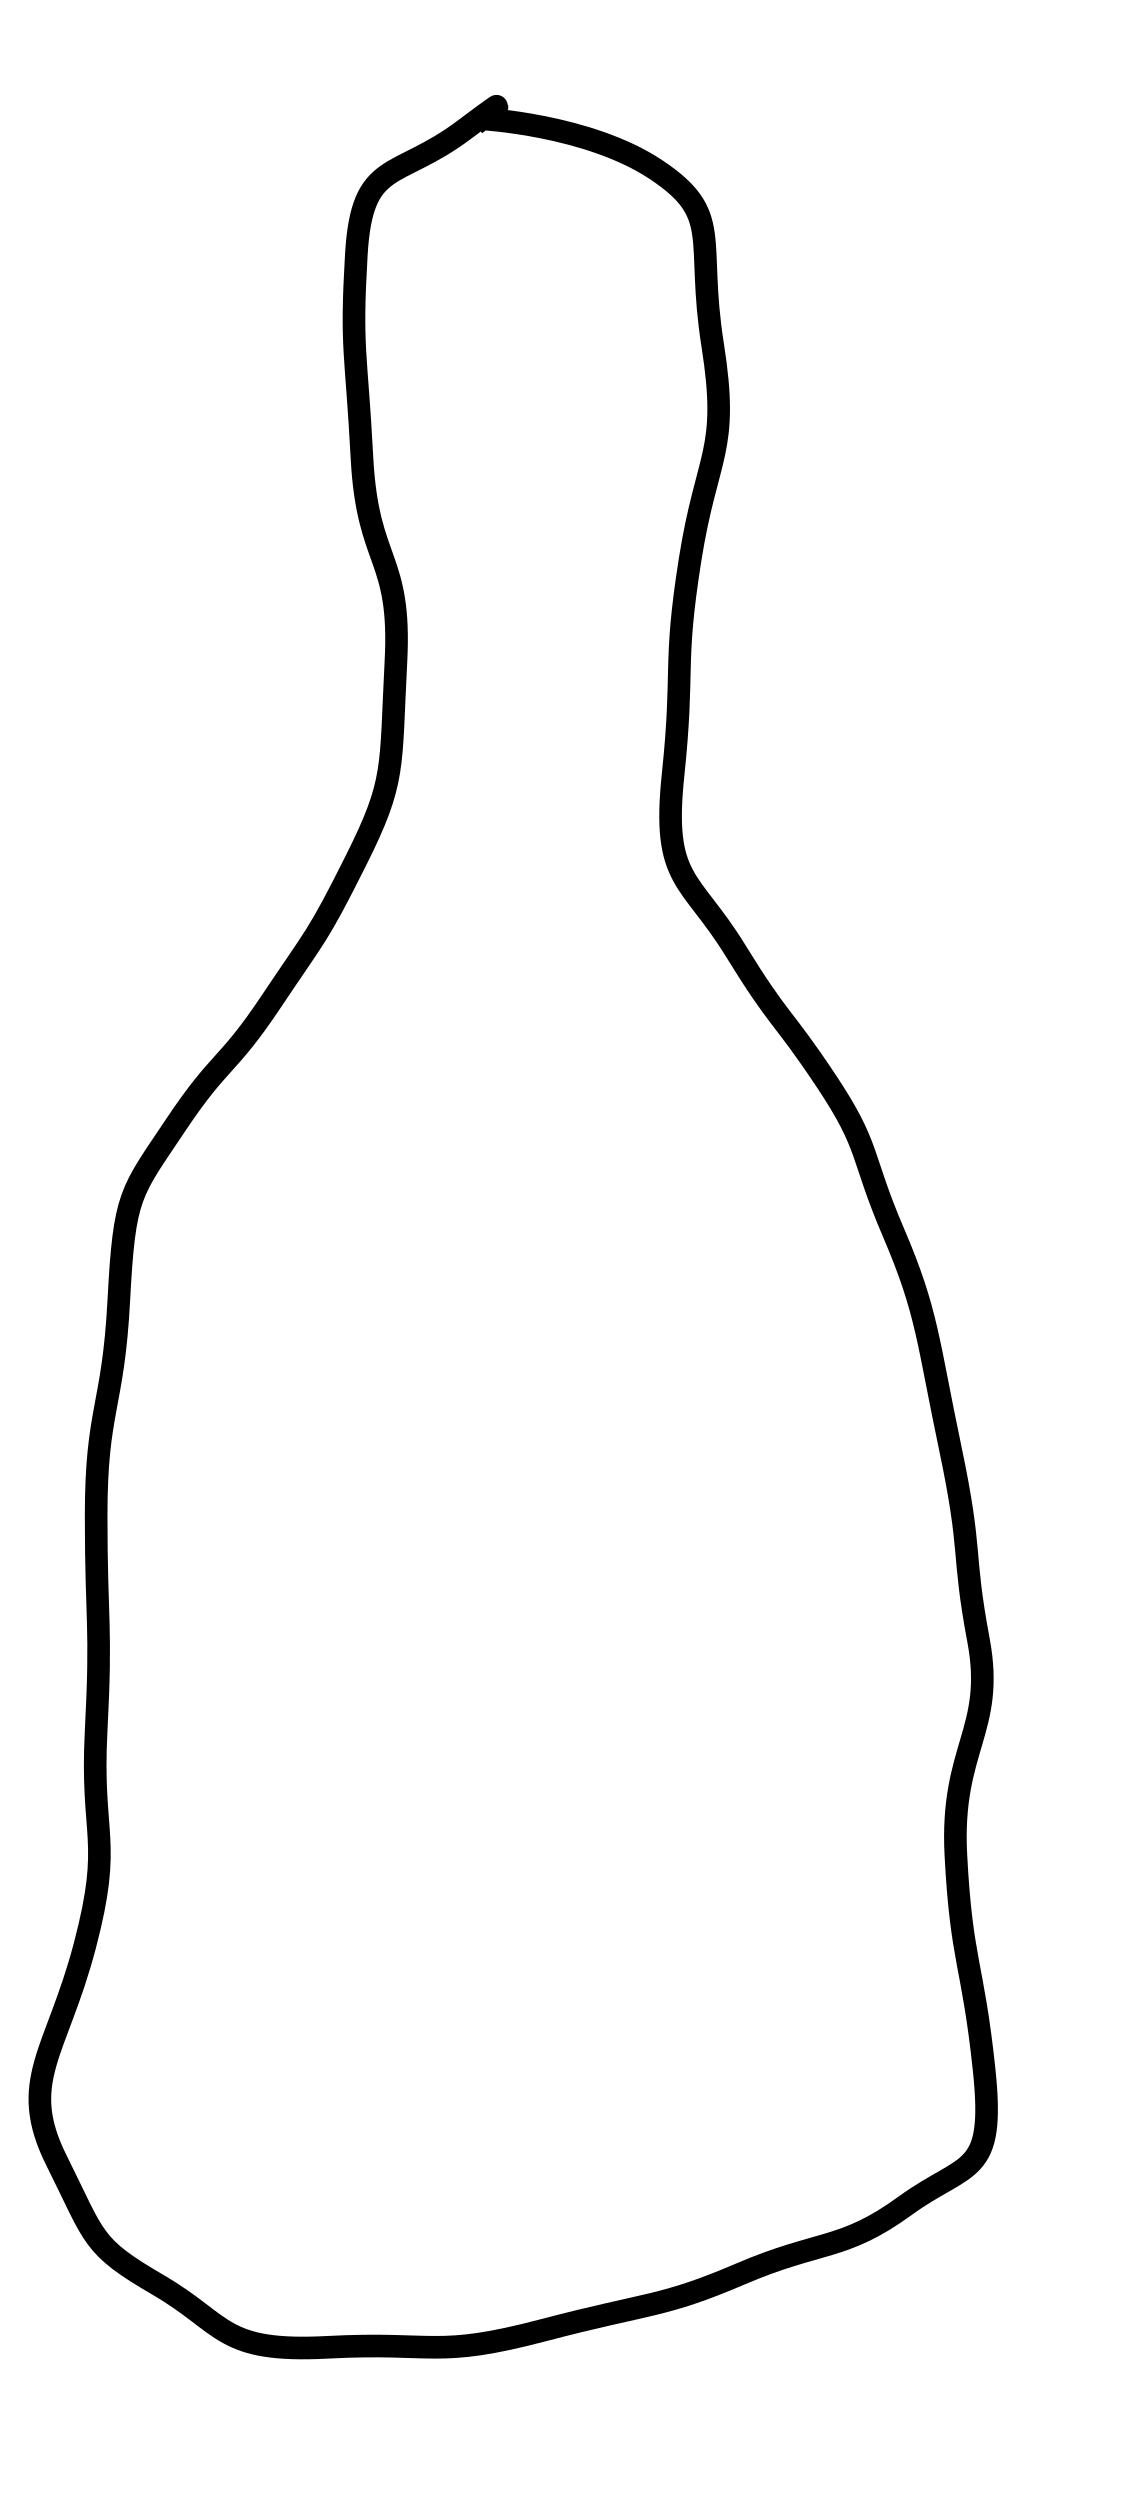
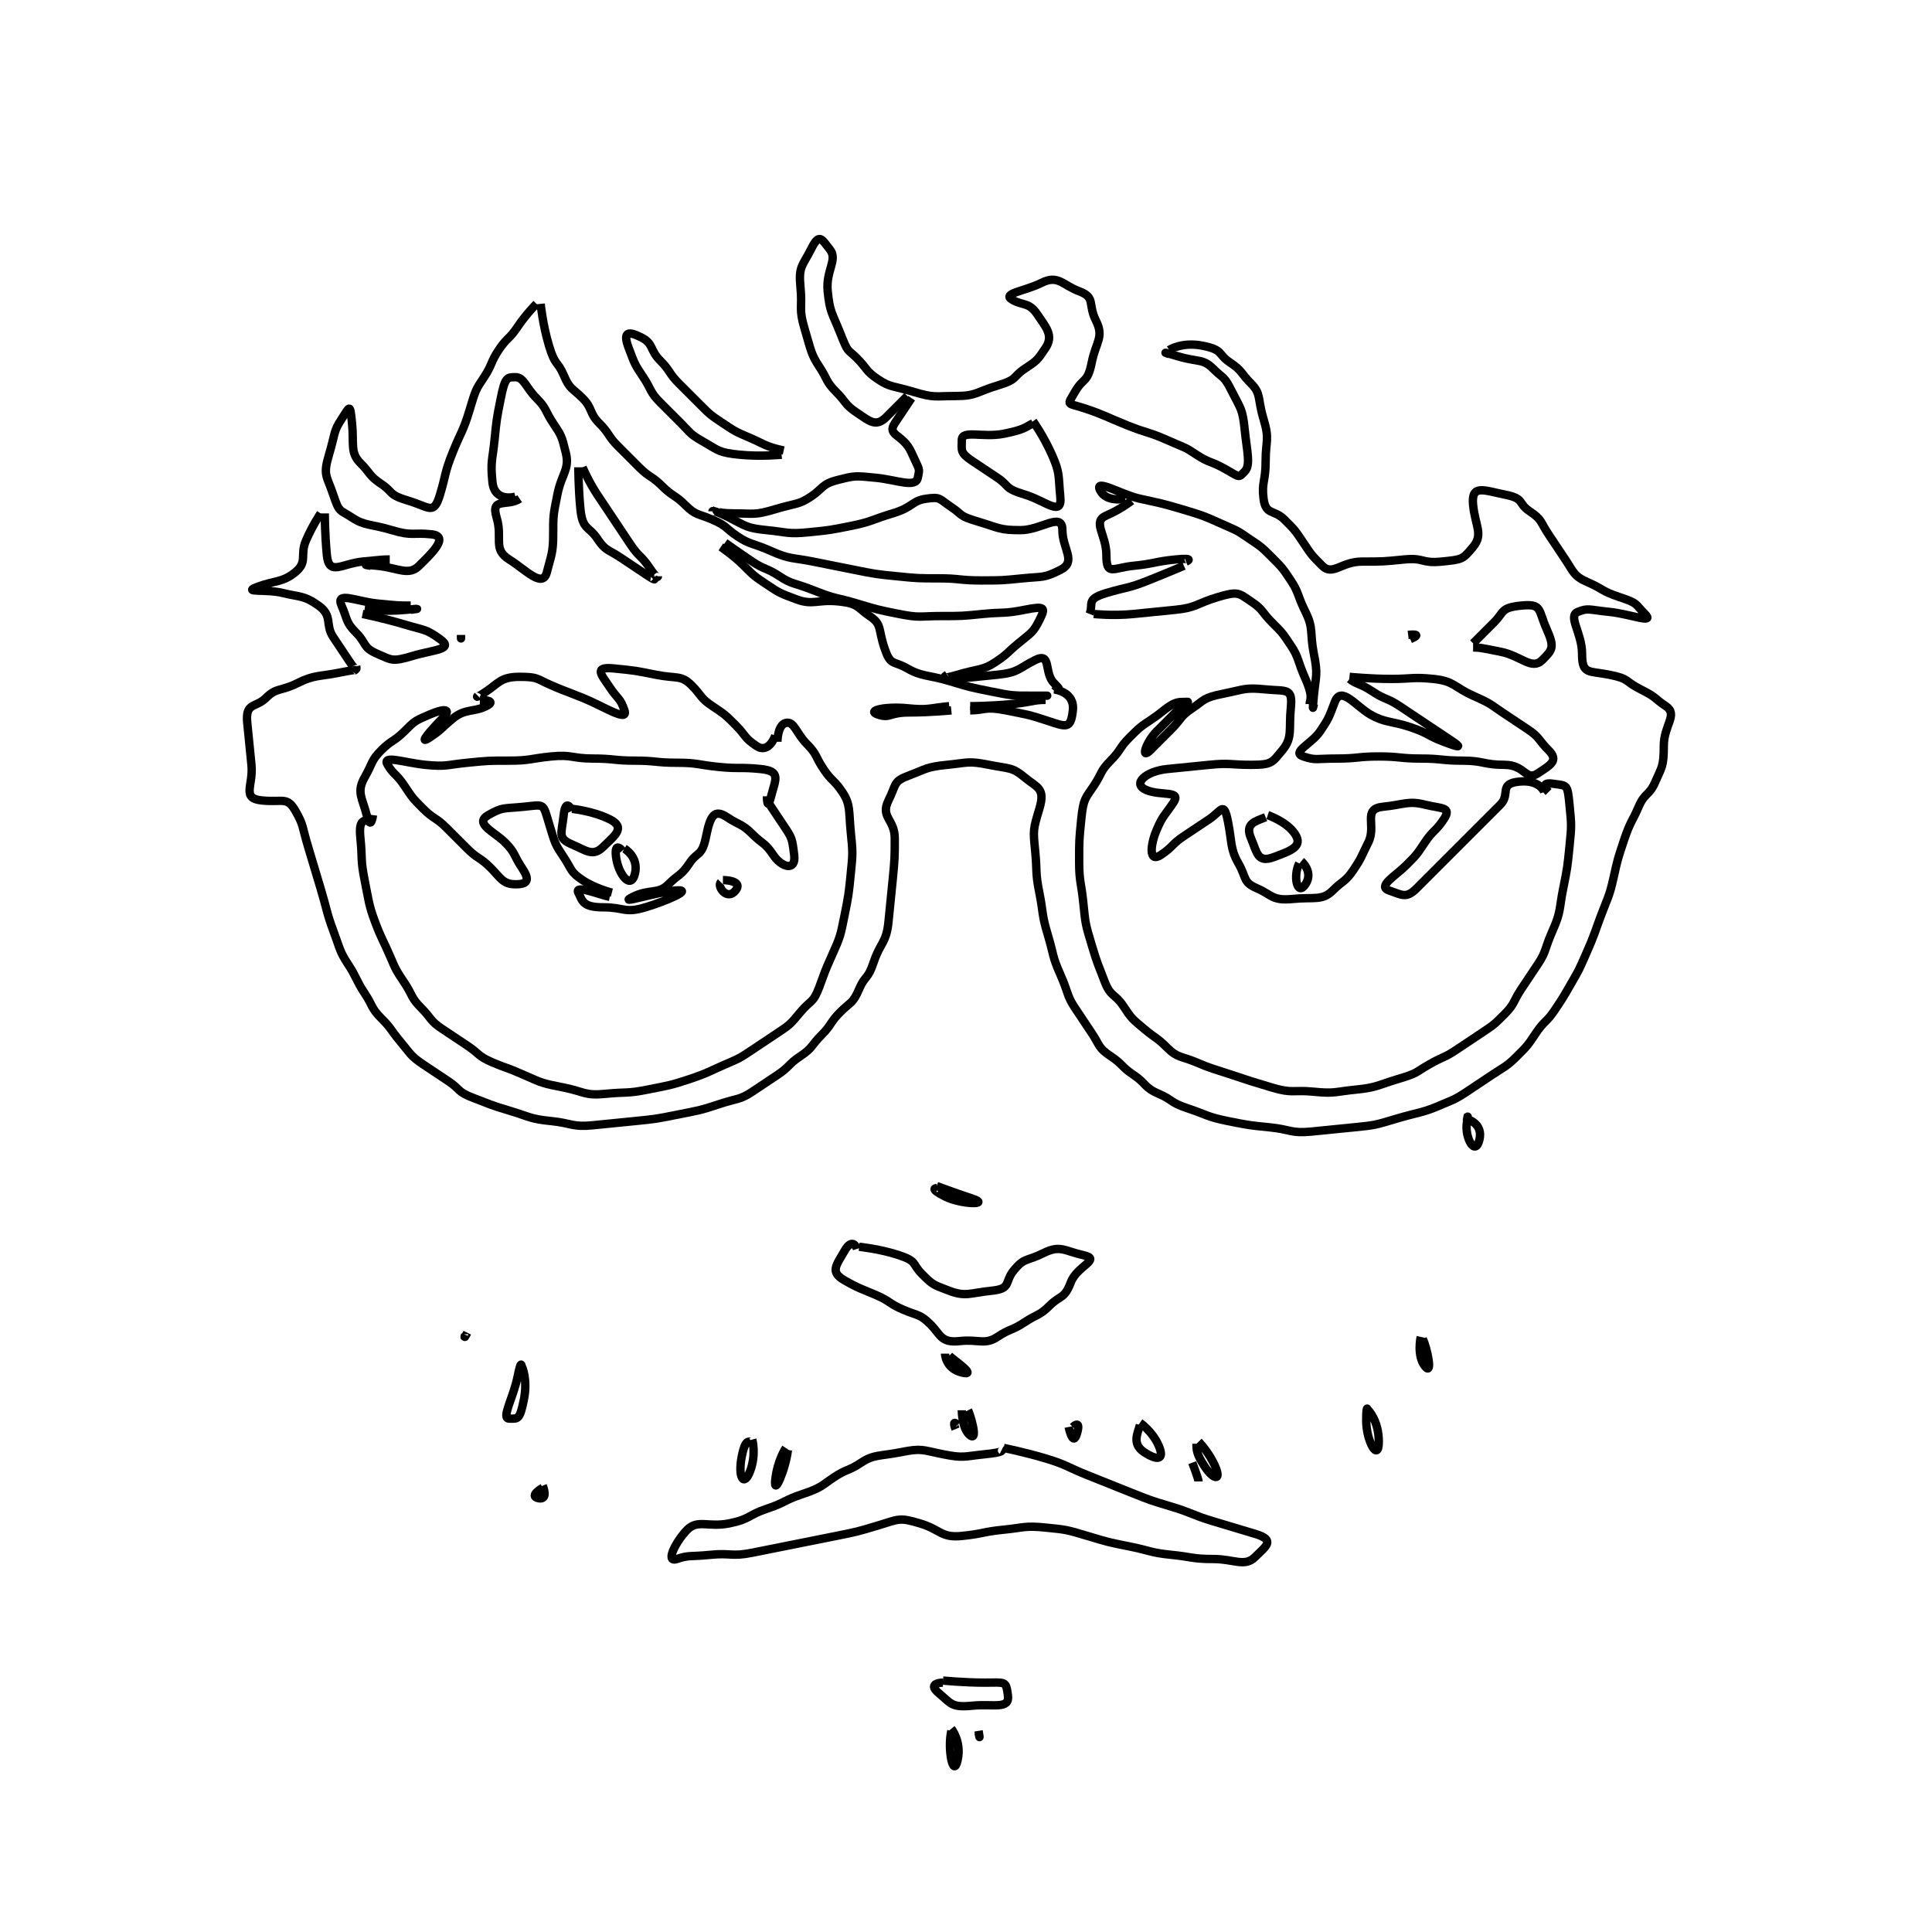
- <svg xmlns="http://www.w3.org/2000/svg" baseProfile="full" height="442px" version="1.1" width="201px">
+ <svg xmlns="http://www.w3.org/2000/svg" baseProfile="full" height="922px" version="1.1" width="922px">
  <defs />
-   <path d="M 85,21 85,21  S 104,22 116,30 S 123,42 126,61 S 125,80 122,99 S 121,118 119,137 S 122,155 130,168 S 138,179 146,191 S 152,204 158,218 S 164,237 168,256 S 170,274 173,290 S 168,309 169,328 S 172,347 174,366 S 171,382 160,390 S 145,396 131,402 S 115,407 96,412 S 77,414 58,415 S 40,411 28,404 S 17,396 10,382 S 10,363 15,344 S 16,325 17,306 S 17,287 17,268 S 20,249 21,230 S 23,211 31,199 S 40,189 48,177 S 56,166 63,152 S 69,136 70,117 S 65,100 64,81 S 62,62 63,45 S 70,32 82,23 S 84,22 84,22  " fill="none" filter="url(#pencil)" stroke="#000" stroke-width="4" />
+   <path d="M 433,189 433,189  S 428,194 423,199 S 415,201 409,197 S 404,192 399,187 S 395,181 391,175 S 387,167 384,157 S 383,147 382,137 S 383,127 387,119 S 392,114 396,119 S 394,129 395,139 S 397,149 401,159 S 404,166 409,171 S 413,177 419,181 S 426,184 436,187 S 446,189 456,189 S 466,187 476,184 S 483,180 489,176 S 495,172 499,166 S 499,156 495,150 S 488,146 483,143 S 489,139 497,135 S 507,136 515,139 S 519,145 523,153 S 523,163 521,173 S 517,180 513,187 S 509,192 518,195 S 528,199 538,203 S 548,206 557,210 S 565,213 571,217 S 578,220 585,224 S 591,228 594,225 S 595,215 594,205 S 592,195 588,187 S 584,181 579,176 S 572,173 562,170 S 558,169 558,169  " fill="none" filter="url(#pencil)" stroke="#000" stroke-width="4" />
+   <path d="M 256,145 256,145  S 251,150 247,156 S 242,161 238,167 S 235,174 231,180 S 227,186 224,196 S 220,206 216,216 S 213,226 210,236 S 205,242 195,239 S 188,235 182,231 S 177,226 172,221 S 169,212 168,202 S 167,194 163,200 S 160,207 157,217 S 156,227 159,236 S 162,243 168,247 S 177,250 187,253 S 197,254 206,255 S 205,265 200,270 S 190,271 180,270 S 177,270 177,270  " fill="none" filter="url(#pencil)" stroke="#000" stroke-width="4" />
+   <path d="M 258,145 258,145  S 259,155 262,165 S 266,172 269,179 S 273,185 278,190 S 281,197 286,202 S 290,208 295,213 S 300,218 305,223 S 311,227 316,232 S 322,236 327,241 S 333,245 340,248 S 346,252 352,256 S 359,259 368,263 S 378,266 388,268 S 398,270 408,272 S 418,274 428,275 S 438,276 448,276 S 458,277 468,277 S 478,277 488,276 S 498,276 506,272 S 507,262 507,253 S 497,253 487,253 S 477,252 467,249 S 460,246 454,242 S 449,237 442,238 S 436,242 426,245 S 416,249 406,251 S 396,253 386,254 S 376,254 366,253 S 356,251 348,247 S 340,244 340,244  " fill="none" filter="url(#pencil)" stroke="#000" stroke-width="4" />
+   <path d="M 373,217 373,217  S 363,218 353,217 S 343,215 336,211 S 330,207 325,202 S 320,197 315,192 S 311,186 307,180 S 303,174 300,166 S 300,158 306,161 S 310,167 315,172 S 319,178 324,183 S 329,188 334,193 S 339,198 345,202 S 351,206 358,209 S 365,213 374,215 " fill="none" filter="url(#pencil)" stroke="#000" stroke-width="4" />
+   <path d="M 558,167 558,167  S 564,163 574,165 S 581,169 587,173 S 592,178 597,183 S 600,190 603,200 S 604,210 604,220 S 602,230 603,238 S 608,243 613,248 S 618,253 622,259 S 626,265 631,270 S 640,268 650,268 S 660,268 670,267 S 678,269 688,268 S 698,267 703,261 S 704,251 703,241 S 708,234 718,236 S 724,240 730,244 S 735,249 739,255 S 743,261 747,267 S 751,275 758,278 S 764,282 773,285 S 780,288 785,293 S 778,293 768,292 S 758,290 753,292 S 755,302 755,312 S 758,320 768,322 S 775,325 783,329 S 789,333 795,337 S 794,346 794,356 S 793,366 790,373 S 785,378 782,385 S 778,392 775,401 S 772,410 770,419 S 767,429 764,437 S 761,446 757,455 S 754,462 750,469 S 746,476 742,482 S 737,487 733,493 S 729,499 724,504 S 718,509 712,513 S 706,517 700,521 S 693,525 686,528 S 676,531 666,534 S 656,537 646,538 S 636,539 626,540 S 616,539 606,538 S 596,537 586,535 S 576,532 567,529 S 560,525 553,522 S 547,517 541,513 S 536,508 530,504 S 525,499 521,493 S 517,487 513,481 S 510,474 506,465 S 503,456 500,446 S 498,436 496,426 S 495,416 494,406 S 493,396 496,386 S 495,376 489,371 S 482,367 472,365 S 462,364 452,365 S 442,367 434,370 S 428,374 424,382 S 427,391 427,400 S 427,410 426,420 S 425,430 424,440 S 420,450 417,459 S 413,465 410,472 S 406,478 401,483 S 397,489 392,494 S 388,500 382,504 S 377,509 371,513 S 365,517 359,521 S 352,524 343,527 S 333,530 323,532 S 313,534 303,535 S 293,536 283,537 S 273,536 263,535 S 253,533 243,530 S 234,527 226,524 S 220,520 214,516 S 208,512 202,508 S 196,503 191,497 S 187,491 182,486 S 178,480 174,474 S 170,466 166,460 S 162,452 159,444 S 156,434 153,424 S 150,414 147,404 S 145,394 141,387 S 135,383 125,382 S 121,375 120,365 S 119,355 118,345 S 122,338 127,333 S 134,330 142,326 S 152,323 162,321 S 169,320 169,320  " fill="none" filter="url(#pencil)" stroke="#000" stroke-width="4" />
+   <path d="M 246,237 246,237  S 236,240 235,230 S 235,220 236,210 S 237,200 239,190 S 242,180 246,180 S 251,185 256,190 S 260,196 264,202 S 268,208 270,216 S 268,226 266,236 S 264,246 264,255 S 263,265 261,273 S 251,272 243,267 S 240,257 237,247 S 242,242 248,238 " fill="none" filter="url(#pencil)" stroke="#000" stroke-width="4" />
+   <path d="M 435,190 435,190  S 431,196 427,202 S 431,207 435,216 S 439,223 438,228 S 428,229 418,228 S 408,227 400,229 S 393,233 387,237 S 380,240 370,243 S 360,245 350,245 S 342,243 342,243  " fill="none" filter="url(#pencil)" stroke="#000" stroke-width="4" />
+   <path d="M 493,201 493,201  S 498,208 502,217 S 505,227 506,237 S 499,239 489,236 S 482,232 476,228 S 470,224 464,220 S 459,215 459,210 S 469,209 479,207 S 489,204 493,202 " fill="none" filter="url(#pencil)" stroke="#000" stroke-width="4" />
+   <path d="M 276,223 276,223  S 276,233 277,243 S 281,251 285,257 S 290,262 296,266 S 302,270 308,274 S 312,276 312,276  " fill="none" filter="url(#pencil)" stroke="#000" stroke-width="4" />
+   <path d="M 278,223 278,223  S 281,230 285,236 S 289,242 293,248 S 297,254 301,260 S 306,265 310,271 S 314,275 314,275  " fill="none" filter="url(#pencil)" stroke="#000" stroke-width="4" />
+   <path d="M 537,238 537,238  S 528,240 525,234 S 535,236 544,238 S 554,240 564,243 S 574,246 583,250 S 590,253 596,257 S 602,261 607,266 S 612,271 616,277 S 619,284 623,292 S 625,302 627,312 S 628,322 627,332 S 627,336 627,336  " fill="none" filter="url(#pencil)" stroke="#000" stroke-width="4" />
+   <path d="M 540,239 540,239  S 535,243 528,246 S 528,255 528,265 S 531,271 541,270 S 551,268 561,267 S 566,268 566,268  " fill="none" filter="url(#pencil)" stroke="#000" stroke-width="4" />
+   <path d="M 153,245 153,245  S 149,251 146,258 S 147,268 141,273 S 131,277 123,280 S 127,281 135,283 S 145,284 152,289 S 155,298 159,304 S 163,310 167,316 S 170,318 170,318  " fill="none" filter="url(#pencil)" stroke="#000" stroke-width="4" />
+   <path d="M 155,245 155,245  S 155,255 156,265 S 163,269 173,268 S 183,267 186,267 " fill="none" filter="url(#pencil)" stroke="#000" stroke-width="4" />
+   <path d="M 346,259 346,259  S 353,264 359,268 S 366,271 372,275 S 379,278 389,282 S 399,285 409,288 S 419,291 429,293 S 439,294 449,294 S 459,294 469,293 S 479,293 489,291 S 499,290 496,296 S 492,302 486,307 S 481,312 475,316 S 467,319 457,322 S 452,322 452,322  " fill="none" filter="url(#pencil)" stroke="#000" stroke-width="4" />
+   <path d="M 344,261 344,261  S 350,265 355,270 S 360,275 366,279 S 372,283 380,286 S 390,286 400,287 S 409,290 415,294 S 419,300 422,309 S 426,315 433,319 S 443,322 453,325 S 463,328 473,330 S 483,332 493,332 S 499,332 499,332  " fill="none" filter="url(#pencil)" stroke="#000" stroke-width="4" />
+   <path d="M 565,270 565,270  S 558,273 548,277 S 538,280 528,283 S 522,288 520,293 " fill="none" filter="url(#pencil)" stroke="#000" stroke-width="4" />
+   <path d="M 522,293 522,293  S 531,294 541,293 S 551,292 561,291 S 571,288 581,285 S 591,283 597,287 S 602,292 607,297 S 612,302 616,308 S 619,315 623,324 S 625,334 625,336 " fill="none" filter="url(#pencil)" stroke="#000" stroke-width="4" />
+   <path d="M 173,293 173,293  S 183,295 193,298 S 203,300 210,305 S 207,310 197,313 S 187,315 180,312 S 175,307 170,302 S 166,296 163,289 S 170,287 180,288 S 190,289 196,289 " fill="none" filter="url(#pencil)" stroke="#000" stroke-width="4" />
+   <path d="M 703,307 703,307  S 708,302 713,297 S 716,290 726,289 S 734,291 738,300 S 741,310 736,315 S 726,313 716,311 S 706,309 703,309 " fill="none" filter="url(#pencil)" stroke="#000" stroke-width="4" />
+   <path d="M 174,291 174,291  S 184,292 194,291 S 196,291 196,291  " fill="none" filter="url(#pencil)" stroke="#000" stroke-width="4" />
+   <path d="M 672,303 672,303  S 680,302 673,305 " fill="none" filter="url(#pencil)" stroke="#000" stroke-width="4" />
+   <path d="M 220,303 220,303  S 220,306 220,304 " fill="none" filter="url(#pencil)" stroke="#000" stroke-width="4" />
+   <path d="M 456,324 456,324  S 466,323 476,322 S 486,319 494,315 S 498,321 503,326 S 503,327 503,327  " fill="none" filter="url(#pencil)" stroke="#000" stroke-width="4" />
+   <path d="M 370,351 370,351  S 367,360 361,356 S 356,351 351,346 S 346,341 340,337 S 335,332 330,327 S 323,324 313,322 S 303,320 293,319 S 287,322 291,328 S 296,333 298,339 S 288,337 278,333 S 270,330 263,327 S 257,323 248,323 S 238,326 232,330 S 228,332 228,332  " fill="none" filter="url(#pencil)" stroke="#000" stroke-width="4" />
+   <path d="M 644,323 644,323  S 654,324 664,324 S 674,323 684,324 S 694,328 703,332 S 711,336 717,340 S 723,344 729,348 S 734,353 739,358 S 740,365 734,369 S 728,365 718,365 S 708,363 698,363 S 688,362 678,362 S 668,361 658,361 S 648,362 638,362 S 628,363 622,361 S 626,355 630,349 S 634,343 637,335 S 647,337 654,341 S 664,344 673,347 S 681,351 689,354 S 698,357 692,353 S 686,349 680,345 S 674,341 668,337 S 661,334 655,330 S 648,327 644,324 " fill="none" filter="url(#pencil)" stroke="#000" stroke-width="4" />
+   <path d="M 737,378 737,378  S 735,372 725,373 S 721,379 716,384 S 711,389 706,394 S 701,399 696,404 S 691,409 686,414 S 681,419 676,424 S 669,427 663,425 S 666,418 671,413 S 676,408 680,402 S 685,397 689,391 S 688,386 680,384 S 670,384 660,385 S 657,394 653,402 S 650,409 646,415 S 641,420 636,425 S 627,428 617,429 S 607,427 600,424 S 595,419 591,412 S 588,402 586,392 S 583,387 577,391 S 571,395 565,399 S 560,404 554,408 S 549,403 552,396 S 556,389 560,383 S 554,380 547,377 S 547,368 557,367 S 567,366 577,365 S 587,365 597,365 S 607,364 612,358 S 615,348 616,338 S 614,330 604,329 S 594,329 584,331 S 575,334 569,338 S 564,343 559,348 S 554,353 549,358 S 547,354 552,349 S 557,344 562,339 S 569,335 564,335 S 556,339 550,343 S 544,347 539,352 S 535,358 530,363 S 526,369 522,375 S 517,381 516,391 S 515,401 515,411 S 516,421 517,431 S 518,441 521,451 S 524,460 527,468 S 532,474 536,480 S 540,486 546,491 S 552,495 557,500 S 564,504 571,507 S 579,510 588,513 S 597,516 607,519 S 617,520 627,521 S 637,521 647,520 S 657,518 667,515 S 675,512 682,508 S 689,505 695,501 S 701,497 707,493 S 713,489 718,484 S 722,478 726,472 S 730,466 734,460 S 737,453 741,444 S 744,434 746,424 S 748,414 749,404 S 750,394 749,384 S 748,375 741,374 S 739,378 739,378  " fill="none" filter="url(#pencil)" stroke="#000" stroke-width="4" />
+   <path d="M 503,329 503,329  S 513,330 512,339 S 509,347 500,344 S 490,341 480,339 S 470,339 463,339 " fill="none" filter="url(#pencil)" stroke="#000" stroke-width="4" />
+   <path d="M 229,334 229,334  S 238,334 232,337 S 222,338 216,343 S 211,348 205,352 S 206,348 211,343 S 212,338 205,341 S 198,344 193,349 S 187,353 182,358 S 178,364 174,371 S 173,381 175,389 S 178,389 178,389  " fill="none" filter="url(#pencil)" stroke="#000" stroke-width="4" />
+   <path d="M 463,337 463,337  S 473,337 483,336 S 493,334 499,334 " fill="none" filter="url(#pencil)" stroke="#000" stroke-width="4" />
+   <path d="M 454,339 454,339  S 444,340 434,340 S 425,343 419,341 S 423,337 433,338 S 443,338 453,337 " fill="none" filter="url(#pencil)" stroke="#000" stroke-width="4" />
+   <path d="M 371,354 371,354  S 371,346 375,345 S 380,350 385,355 S 389,361 393,367 S 398,372 402,378 S 405,387 406,397 S 407,407 406,417 S 405,427 403,437 S 401,447 397,456 S 394,463 391,471 S 387,477 382,483 S 377,489 371,493 S 365,497 359,501 S 353,505 346,508 S 338,512 329,515 S 319,518 309,520 S 299,521 289,522 S 279,521 269,519 S 259,517 250,513 S 242,510 235,507 S 229,503 223,499 S 217,495 211,491 S 206,486 201,481 S 197,475 193,469 S 189,463 186,456 S 182,448 179,440 S 176,430 174,420 S 173,410 172,400 S 174,392 178,391 " fill="none" filter="url(#pencil)" stroke="#000" stroke-width="4" />
+   <path d="M 292,426 292,426  S 284,424 278,420 S 273,415 269,409 S 265,403 262,393 S 260,384 250,385 S 240,385 233,389 S 236,397 241,402 S 245,408 249,414 S 252,422 246,422 S 239,419 234,414 S 228,410 223,405 S 218,400 213,395 S 207,391 202,386 S 197,381 193,375 S 188,370 185,365 S 193,364 203,365 S 213,365 223,364 S 233,363 243,363 S 253,362 263,361 S 273,362 283,362 S 293,363 303,363 S 313,364 323,364 S 333,365 343,366 S 353,366 363,367 S 370,372 368,380 S 366,380 366,380  " fill="none" filter="url(#pencil)" stroke="#000" stroke-width="4" />
+   <path d="M 366,382 366,382  S 370,388 374,394 S 378,400 379,408 S 373,414 369,408 S 364,403 359,398 S 353,394 347,390 S 339,389 337,399 S 333,406 329,412 S 324,417 319,422 S 310,424 302,428 S 312,426 322,425 S 318,430 308,433 S 298,433 288,433 S 278,430 276,426 S 286,427 291,428 " fill="none" filter="url(#pencil)" stroke="#000" stroke-width="4" />
+   <path d="M 273,386 273,386  S 283,387 291,391 S 293,399 288,404 S 280,406 273,403 S 268,398 269,389 S 273,387 273,387  " fill="none" filter="url(#pencil)" stroke="#000" stroke-width="4" />
+   <path d="M 605,389 605,389  S 614,392 618,398 S 616,406 608,409 S 600,407 597,400 S 599,392 604,390 " fill="none" filter="url(#pencil)" stroke="#000" stroke-width="4" />
+   <path d="M 298,405 298,405  S 305,409 303,417 S 295,417 294,409 S 297,406 297,406  " fill="none" filter="url(#pencil)" stroke="#000" stroke-width="4" />
+   <path d="M 621,411 621,411  S 627,416 623,422 S 617,418 620,412 " fill="none" filter="url(#pencil)" stroke="#000" stroke-width="4" />
+   <path d="M 345,420 345,420  S 355,420 351,425 S 342,423 344,421 " fill="none" filter="url(#pencil)" stroke="#000" stroke-width="4" />
+   <path d="M 700,534 700,534  S 708,536 706,544 S 699,543 700,536 S 700,535 700,535  " fill="none" filter="url(#pencil)" stroke="#000" stroke-width="4" />
+   <path d="M 447,566 447,566  S 455,569 464,572 S 459,575 451,571 S 447,567 447,567  " fill="none" filter="url(#pencil)" stroke="#000" stroke-width="4" />
+   <path d="M 410,595 410,595  S 420,596 429,599 S 435,603 440,608 S 445,613 453,616 S 463,617 473,616 S 479,612 484,606 S 490,602 498,598 S 508,597 517,599 S 514,604 511,612 S 506,618 501,623 S 495,627 489,631 S 482,634 476,638 S 467,639 458,640 S 449,637 444,632 S 438,628 431,625 S 425,621 418,618 S 410,615 403,611 S 399,604 403,597 S 409,596 409,596  " fill="none" filter="url(#pencil)" stroke="#000" stroke-width="4" />
+   <path d="M 223,636 223,636  S 221,640 222,637 " fill="none" filter="url(#pencil)" stroke="#000" stroke-width="4" />
+   <path d="M 678,638 678,638  S 676,647 680,652 S 681,643 679,639 " fill="none" filter="url(#pencil)" stroke="#000" stroke-width="4" />
+   <path d="M 451,646 451,646  S 451,653 459,655 S 455,649 453,647 " fill="none" filter="url(#pencil)" stroke="#000" stroke-width="4" />
+   <path d="M 249,652 249,652  S 252,658 250,668 S 247,677 243,677 S 245,667 247,657 S 249,653 249,653  " fill="none" filter="url(#pencil)" stroke="#000" stroke-width="4" />
+   <path d="M 459,673 459,673  S 459,682 463,685 S 463,675 462,673 " fill="none" filter="url(#pencil)" stroke="#000" stroke-width="4" />
+   <path d="M 653,673 653,673  S 658,678 658,688 S 652,688 652,678 S 653,674 653,674  " fill="none" filter="url(#pencil)" stroke="#000" stroke-width="4" />
+   <path d="M 456,682 456,682  S 454,677 457,680 " fill="none" filter="url(#pencil)" stroke="#000" stroke-width="4" />
+   <path d="M 544,679 544,679  S 550,683 553,690 S 552,697 546,693 S 543,684 544,680 " fill="none" filter="url(#pencil)" stroke="#000" stroke-width="4" />
+   <path d="M 510,681 510,681  S 512,691 514,684 S 512,681 512,681  " fill="none" filter="url(#pencil)" stroke="#000" stroke-width="4" />
+   <path d="M 359,687 359,687  S 361,694 358,702 S 352,705 354,695 S 358,689 359,688 " fill="none" filter="url(#pencil)" stroke="#000" stroke-width="4" />
+   <path d="M 572,688 572,688  S 577,693 580,700 S 579,706 575,700 S 571,692 571,689 " fill="none" filter="url(#pencil)" stroke="#000" stroke-width="4" />
+   <path d="M 375,691 375,691  S 371,697 370,706 S 375,701 376,692 " fill="none" filter="url(#pencil)" stroke="#000" stroke-width="4" />
+   <path d="M 479,691 479,691  S 489,693 499,696 S 509,700 519,704 S 529,708 539,712 S 549,716 559,719 S 569,723 579,726 S 589,729 599,732 S 604,738 599,743 S 589,744 579,744 S 569,743 559,742 S 549,740 539,738 S 529,736 519,733 S 509,730 499,729 S 489,729 479,730 S 469,732 459,733 S 449,730 439,727 S 429,725 419,728 S 409,731 399,733 S 389,735 379,737 S 369,739 359,741 S 349,741 339,742 S 329,742 323,744 S 323,735 328,730 S 338,729 348,727 S 357,723 366,720 S 374,716 383,713 S 392,709 398,705 S 405,702 411,698 S 420,695 430,693 S 440,692 450,694 S 460,695 470,694 S 478,692 478,692  " fill="none" filter="url(#pencil)" stroke="#000" stroke-width="4" />
+   <path d="M 569,698 569,698  S 572,706 572,707 " fill="none" filter="url(#pencil)" stroke="#000" stroke-width="4" />
+   <path d="M 259,709 259,709  S 262,716 257,715 S 259,710 259,710  " fill="none" filter="url(#pencil)" stroke="#000" stroke-width="4" />
+   <path d="M 450,802 450,802  S 460,803 470,803 S 480,802 481,809 S 474,813 464,814 S 454,813 448,808 S 450,803 450,803  " fill="none" filter="url(#pencil)" stroke="#000" stroke-width="4" />
+   <path d="M 454,825 454,825  S 459,831 457,840 S 452,835 454,826 " fill="none" filter="url(#pencil)" stroke="#000" stroke-width="4" />
+   <path d="M 467,826 467,826  S 468,832 467,827 " fill="none" filter="url(#pencil)" stroke="#000" stroke-width="4" />
</svg>
